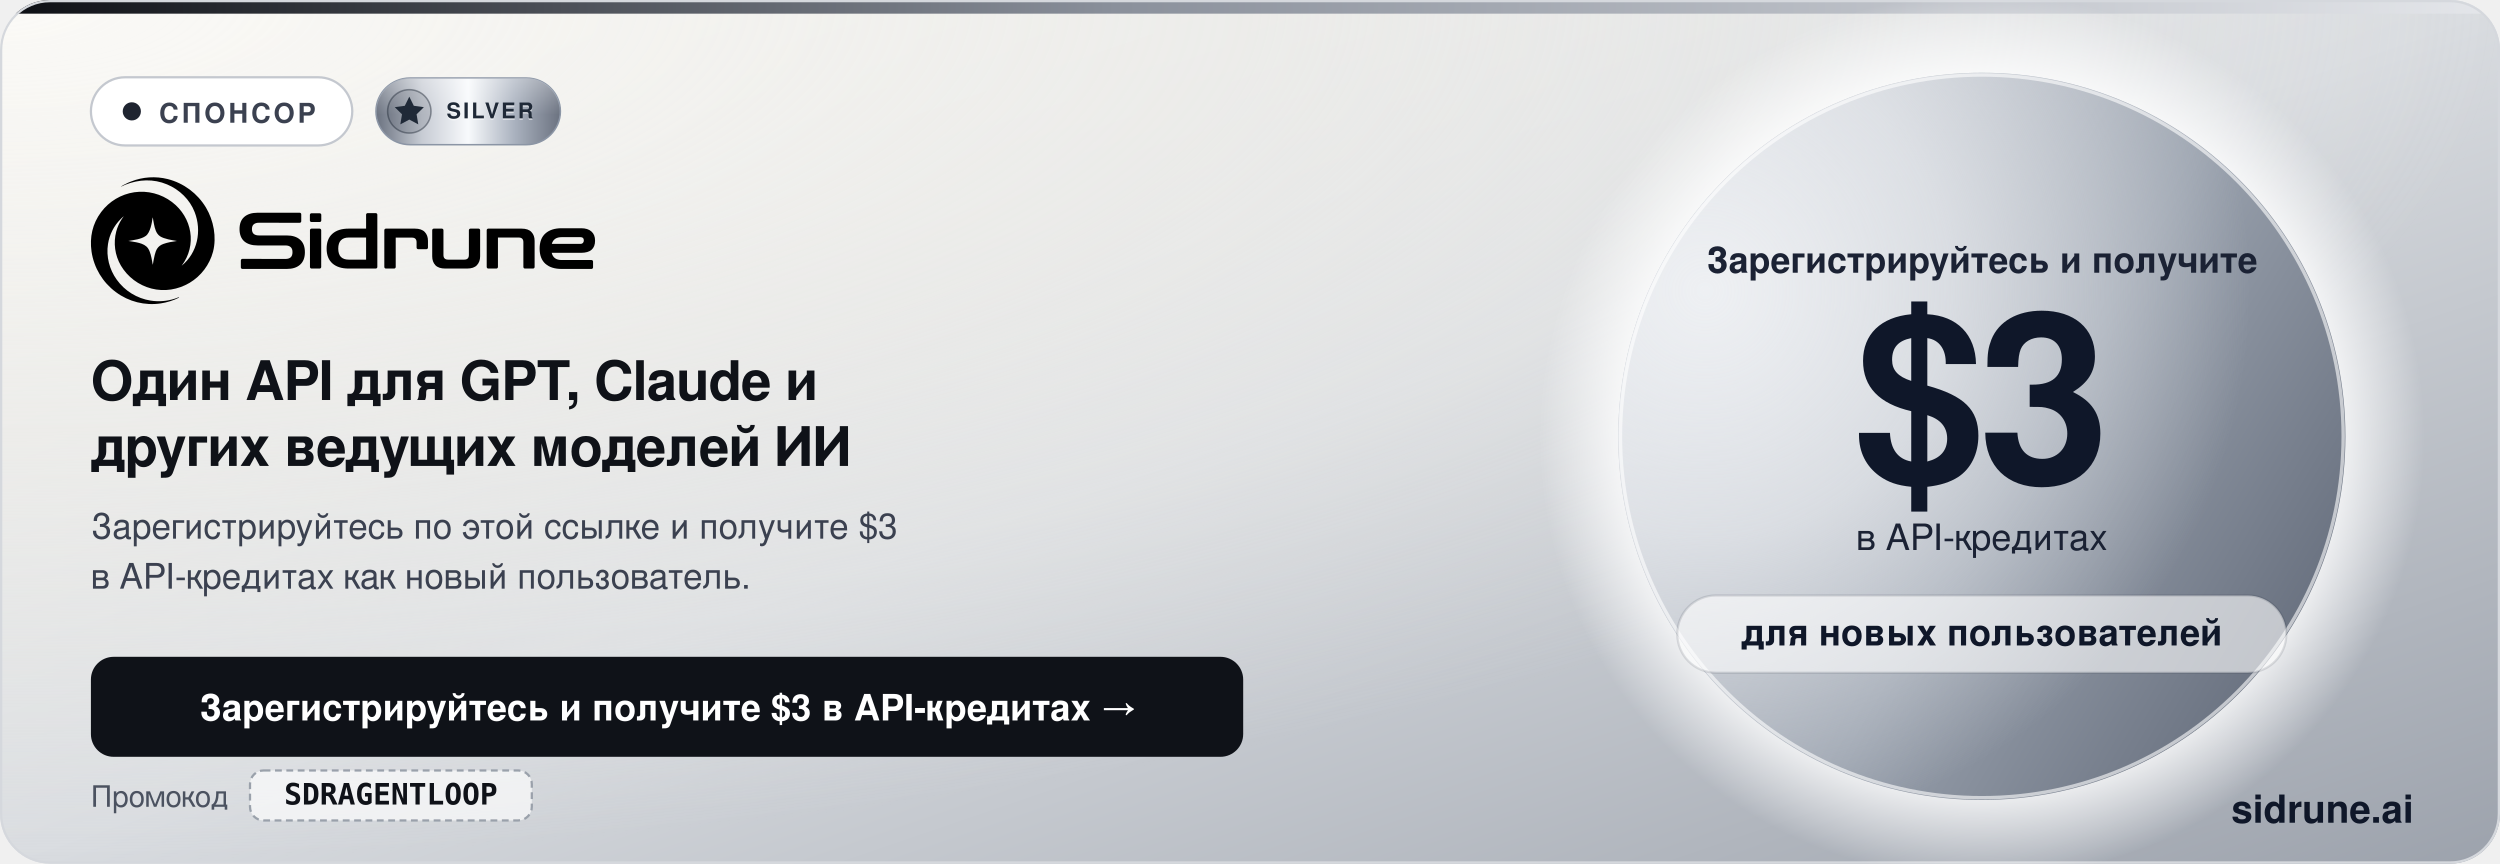
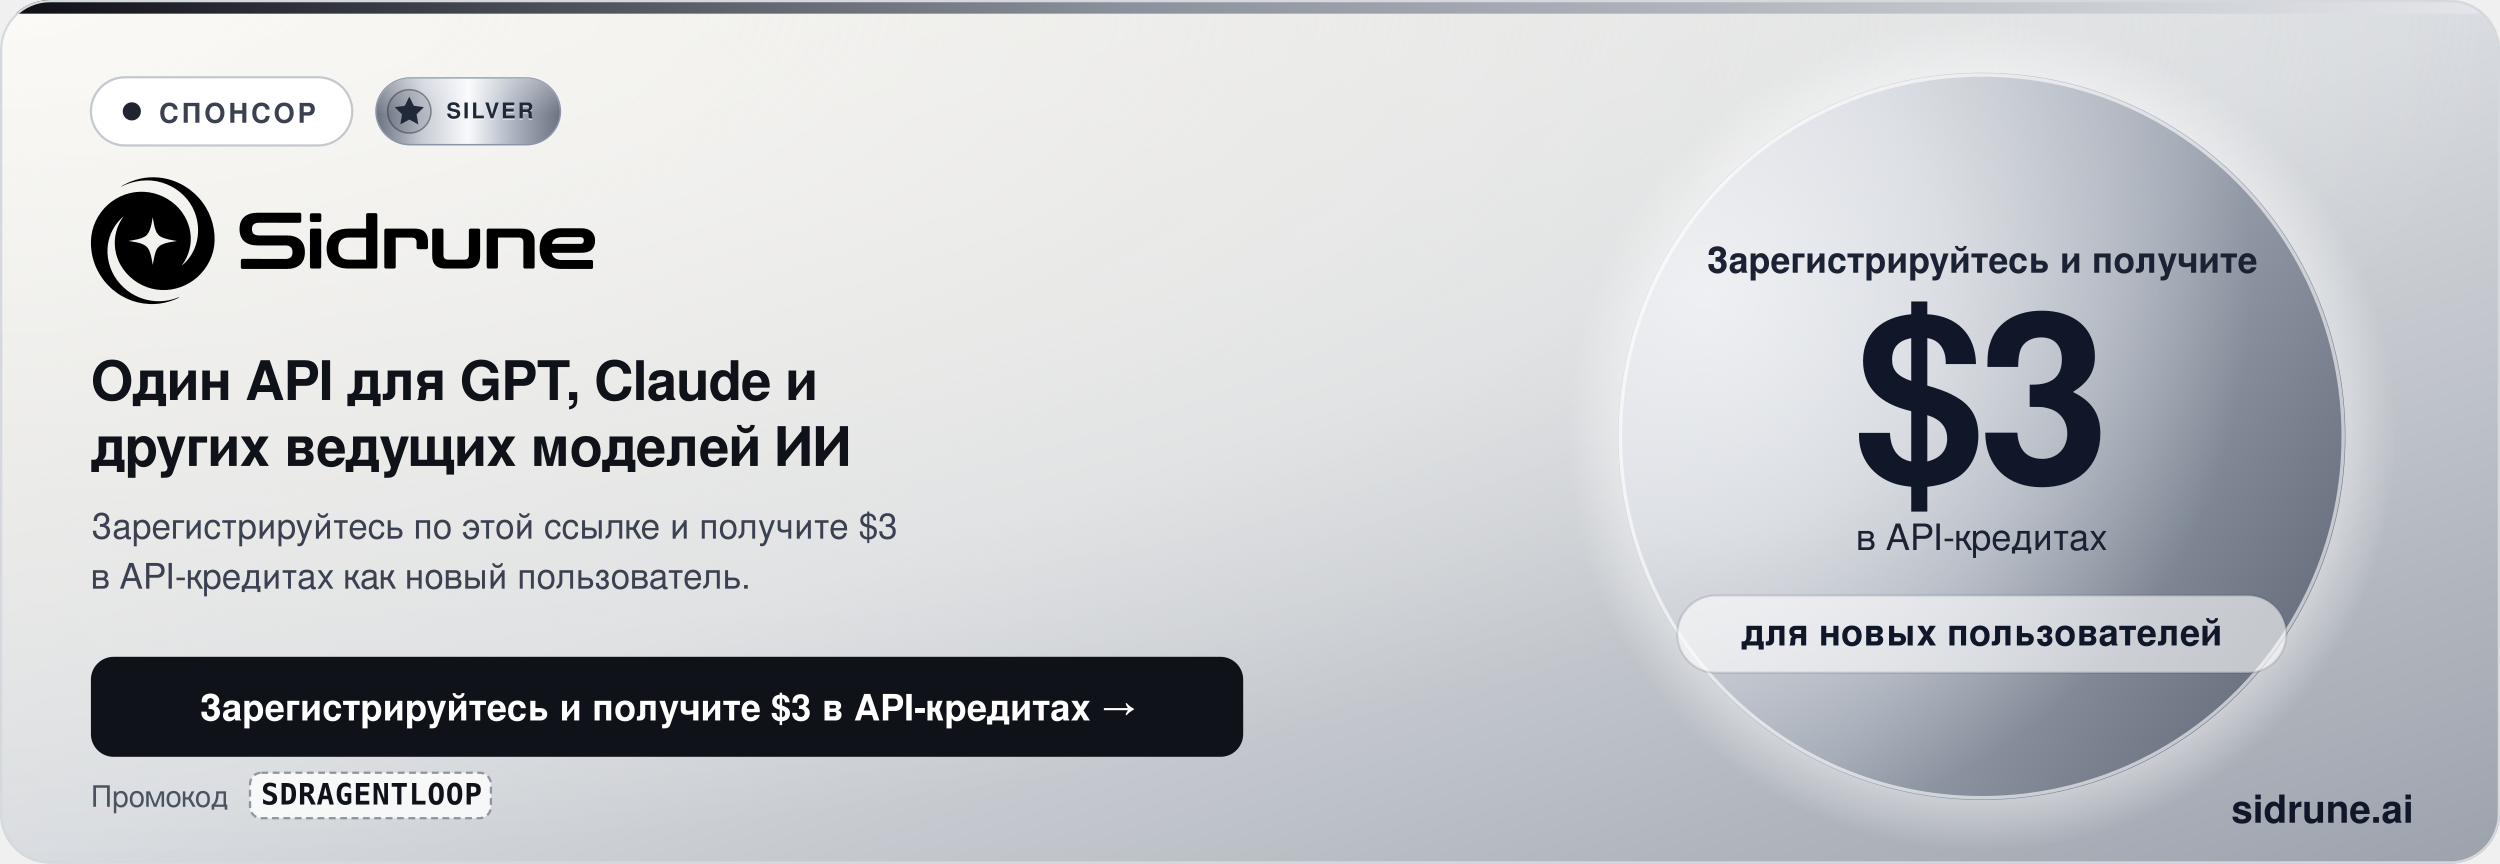
<svg xmlns="http://www.w3.org/2000/svg" width="1100" height="380" viewBox="0 0 1100 380" role="img" aria-label="Sidrune AI (Silver Sponsor): Один API для GPT, Claude и других ведущих моделей ИИ. Зарегистрируйтесь и получите $3 в API-кредитах.">
  <defs>
    <linearGradient id="bg" x1="0" y1="0" x2="1" y2="1">
      <stop offset="0" stop-color="#f4f3ef" />
      <stop offset=".5" stop-color="#d9dce0" />
      <stop offset="1" stop-color="#9ca2ac" />
    </linearGradient>
    <radialGradient id="hl" cx="0" cy="0" r="1" gradientUnits="objectBoundingBox">
      <stop offset="0" stop-color="#fbfaf7" />
      <stop offset=".5" stop-color="#f1f0ec" stop-opacity=".6" />
      <stop offset="1" stop-color="#f1f0ec" stop-opacity="0" />
    </radialGradient>
    <linearGradient id="stripe" x1="0" y1="0" x2="1" y2="0">
      <stop offset="0" stop-color="#0b0d12" />
      <stop offset=".45" stop-color="#8b919c" />
      <stop offset="1" stop-color="#e5e7eb" />
    </linearGradient>
    <radialGradient id="orbHl" cx=".12" cy=".3" r=".75">
      <stop offset="0" stop-color="#eef0f3" />
      <stop offset=".45" stop-color="#eef0f3" stop-opacity=".7" />
      <stop offset="1" stop-color="#eef0f3" stop-opacity="0" />
    </radialGradient>
    <linearGradient id="orb" x1="0" y1=".2" x2="1" y2=".8">
      <stop offset="0" stop-color="#c9cdd4" />
      <stop offset=".55" stop-color="#9aa2ae" />
      <stop offset="1" stop-color="#626a79" />
    </linearGradient>
    <radialGradient id="orbGlow" cx=".5" cy=".5" r=".5">
-       <stop offset=".82" stop-color="#ffffff" stop-opacity=".75" />
+       <stop offset=".88" stop-color="#ffffff" stop-opacity=".35" />
      <stop offset="1" stop-color="#ffffff" stop-opacity="0" />
    </radialGradient>
    <clipPath id="card">
      <rect width="1100" height="380" rx="22" />
    </clipPath>
  </defs>
  <g clip-path="url(#card)">
    <rect width="1100" height="380" fill="url(#bg)" />
    <rect width="1100" height="380" fill="url(#hl)" />
    <rect width="1100" height="6" fill="url(#stripe)" />
    <rect x=".5" y=".5" width="1099" height="379" rx="21.5" fill="none" stroke="#d5d8dd" />
  </g>
  <rect x="40" y="34" width="115" height="30" rx="15" fill="#ffffff" stroke="#c4c8cf" />
  <circle cx="58" cy="49" r="4" fill="#1f2430" />
  <text x="70" y="54" font-family="-apple-system, BlinkMacSystemFont, 'Segoe UI', Helvetica, Arial, sans-serif" font-size="12" font-weight="700" letter-spacing="1.3" fill="#3b4150">СПОНСОР</text>
  <svg x="165" y="34" width="82" height="30" viewBox="0 0 120 44">
    <defs>
      <linearGradient id="bm" x1="0" y1="0" x2="1" y2="0">
        <stop offset="0.00" stop-color="#6b7280" />
        <stop offset="0.25" stop-color="#c7ccd4" />
        <stop offset="0.50" stop-color="#f8fafc" />
        <stop offset="0.75" stop-color="#aab2bf" />
        <stop offset="1.00" stop-color="#6b7280" />
      </linearGradient>
      <linearGradient id="bs" x1="0" y1="0" x2="0" y2="1">
        <stop offset="0" stop-color="#fff" stop-opacity=".32" />
        <stop offset=".55" stop-color="#fff" stop-opacity="0" />
      </linearGradient>
    </defs>
    <rect x=".5" y=".5" width="119" height="43" rx="22" fill="url(#bm)" stroke="#8b95a5" />
    <rect x=".5" y=".5" width="119" height="43" rx="22" fill="url(#bs)" />
    <circle cx="22" cy="22" r="14" fill="#1f2937" fill-opacity=".14" stroke="#1f2937" stroke-opacity=".45" />
    <path d="M22 12.5l2.9 5.9 6.5.9-4.7 4.6 1.1 6.5L22 27.3l-5.8 3.1 1.1-6.5-4.7-4.6 6.5-.9z" fill="#1f2937" />
    <text x="46" y="27.5" text-anchor="start" font-family="-apple-system, BlinkMacSystemFont, 'Segoe UI', Helvetica, Arial, sans-serif" font-size="14" font-weight="800" letter-spacing="1.4" fill="#ffffff" fill-opacity=".55">SILVER</text>
    <text x="46" y="26.5" text-anchor="start" font-family="-apple-system, BlinkMacSystemFont, 'Segoe UI', Helvetica, Arial, sans-serif" font-size="14" font-weight="800" letter-spacing="1.4" fill="#1f2937">SILVER</text>
  </svg>
  <svg x="40" y="78" width="222" height="56" viewBox="0 0 555 140" fill="none">
    <path d="M166.677 100.837C165.714 100.837 164.933 100.056 164.933 99.093V91.495C164.933 90.531 165.716 89.75 166.68 89.752L213.976 89.834C216.478 89.834 218.383 89.265 219.691 88.128C221.055 86.934 221.738 85.029 221.738 82.413C221.738 79.798 221.055 77.921 219.691 76.784C218.383 75.59 216.478 74.993 213.976 74.993H183.442C177.13 74.993 172.212 73.486 168.686 70.473C165.218 67.402 163.483 62.91 163.483 56.997C163.483 51.083 165.218 46.619 168.686 43.606C172.212 40.535 177.13 39 183.442 39H229.632C230.595 39 231.376 39.781 231.376 40.744V48.341C231.376 49.305 230.593 50.087 229.629 50.085L184.892 50.003C182.447 50.003 180.542 50.571 179.177 51.709C177.812 52.789 177.13 54.551 177.13 56.997C177.13 59.442 177.812 61.233 179.177 62.37C180.542 63.45 182.447 63.99 184.892 63.99H215.426C221.738 63.99 226.628 65.554 230.096 68.682C233.622 71.752 235.384 76.329 235.384 82.413C235.384 88.441 233.622 93.018 230.096 96.145C226.628 99.273 221.738 100.837 215.426 100.837H166.677Z" fill="black" />
    <path d="M242.699 100.41C241.736 100.41 240.956 99.629 240.956 98.666V58.228C240.956 57.266 241.736 56.485 242.699 56.485H251.579C252.542 56.485 253.323 57.266 253.323 58.228V98.666C253.323 99.629 252.542 100.41 251.579 100.41H242.699ZM242.614 49.235C241.651 49.235 240.87 48.454 240.87 47.491V41.341C240.87 40.378 241.651 39.597 242.614 39.597H251.665C252.628 39.597 253.408 40.378 253.408 41.341V47.491C253.408 48.454 252.628 49.235 251.665 49.235H242.614Z" fill="black" />
    <path d="M315.064 98.666C315.064 99.629 314.284 100.41 313.321 100.41H302.697V41.17C302.697 40.207 303.478 39.426 304.441 39.426H313.321C314.284 39.426 315.064 40.207 315.064 41.17V98.666ZM312.932 100.41H283.506C275.887 100.41 269.945 98.534 265.68 94.781C261.416 91.028 259.283 85.598 259.283 78.49C259.283 71.326 261.416 65.867 265.68 62.114C269.945 58.361 275.887 56.485 283.506 56.485H312.079V66.293H283.506C279.81 66.293 276.967 67.317 274.977 69.364C273.044 71.354 272.077 74.396 272.077 78.49C272.077 82.527 273.044 85.569 274.977 87.616C276.967 89.606 279.81 90.602 283.506 90.602H312.932V100.41Z" fill="black" />
    <path d="M324.496 100.41C323.533 100.41 322.753 99.629 322.753 98.666V58.228C322.753 57.266 323.533 56.485 324.496 56.485H356.358C361.304 56.485 364.944 57.736 367.275 60.238C369.606 62.683 370.772 65.924 370.772 69.961V77.344C370.772 78.306 369.991 79.087 369.028 79.087H359.978C359.015 79.087 358.234 78.306 358.234 77.344V71.496C358.234 68.085 356.528 66.379 353.116 66.379H335.29V98.666C335.29 99.629 334.51 100.41 333.547 100.41H324.496Z" fill="black" />
    <path d="M389.841 100.41C384.837 100.41 381.17 99.159 378.839 96.657C376.564 94.155 375.427 90.914 375.427 86.934V58.228C375.427 57.266 376.208 56.485 377.171 56.485H386.051C387.014 56.485 387.794 57.266 387.794 58.228V85.484C387.794 88.896 389.5 90.602 392.912 90.602H410.652C414.064 90.602 415.77 88.896 415.77 85.484V58.228C415.77 57.266 416.551 56.485 417.514 56.485H426.394C427.357 56.485 428.137 57.266 428.137 58.228V86.934C428.137 90.914 426.972 94.155 424.64 96.657C422.366 99.159 418.727 100.41 413.723 100.41H389.841Z" fill="black" />
    <path d="M437.111 100.41C436.148 100.41 435.368 99.629 435.368 98.666V58.228C435.368 57.266 436.148 56.485 437.111 56.485H473.664C478.668 56.485 482.307 57.736 484.581 60.238C486.913 62.683 488.078 65.924 488.078 69.961V98.666C488.078 99.629 487.298 100.41 486.335 100.41H477.455C476.492 100.41 475.711 99.629 475.711 98.666V71.411C475.711 67.999 474.005 66.293 470.593 66.293H447.735V98.666C447.735 99.629 446.954 100.41 445.991 100.41H437.111Z" fill="black" />
    <path d="M517.816 100.837C510.196 100.837 504.254 98.96 499.99 95.207C495.725 91.398 493.593 85.825 493.593 78.49C493.593 71.098 495.725 65.526 499.99 61.773C504.254 57.963 510.196 56.058 517.816 56.058H539.139C544.142 56.058 547.952 57.252 550.568 59.641C553.24 61.972 554.576 65.327 554.576 69.705C554.576 78.632 549.431 83.096 539.139 83.096H506.898C508.092 88.384 511.732 91.028 517.816 91.028H550.615C551.578 91.028 552.359 91.809 552.359 92.772V99.093C552.359 100.056 551.578 100.837 550.615 100.837H517.816ZM517.816 65.867C511.959 65.867 508.348 68.34 506.984 73.287H538.542C539.679 73.287 540.56 72.946 541.186 72.264C541.868 71.582 542.209 70.643 542.209 69.449C542.209 67.061 540.987 65.867 538.542 65.867H517.816Z" fill="black" />
    <path d="M44.235 4.62C57.028 -0.439 71.083 -1.37 84.431 1.959C102.102 6.455 117.272 17.769 126.62 33.424C134.978 47.528 138.457 65.863 134.342 81.855C130.526 96.213 121.258 108.516 108.509 116.146C95.806 123.62 80.882 126.1 66.54 122.379C52.503 118.74 40.467 109.71 33.048 97.25C26.378 85.884 24.518 72.327 27.88 59.584C29.178 54.732 31.242 50.118 33.993 45.916C34.731 44.782 35.467 43.866 36.214 42.792C35.207 43.522 33.599 45.121 32.666 46.041C25.255 53.469 20.397 63.061 18.795 73.431C16.612 87.065 20.342 101.499 28.415 112.644C37.254 124.995 50.679 133.285 65.682 135.653C74.662 137.077 83.854 136.328 92.486 133.47C93.365 133.172 95.763 132.362 96.456 131.989C96.933 132.112 96.806 132.004 97.019 132.348C91.26 135.385 83.354 137.791 76.921 138.736C59.442 141.385 41.63 136.914 27.473 126.325C12.951 115.619 3.306 99.556 0.684 81.705C-1.565 66.004 1.674 51.04 11.267 38.264C20.077 26.48 33.185 18.653 47.737 16.483C62.406 14.368 77.311 18.219 89.12 27.175C111.458 44.057 116.927 74.736 99.793 97.321C117.364 83.149 122.142 59.018 114.144 38.348C108.756 24.424 97.499 13.624 83.816 7.87C68.723 1.524 52.871 2.234 37.835 8.202C36.673 8.834 34.601 9.749 33.371 10.282L33.203 10.144C34.126 9.347 36.995 7.82 37.875 7.471C39.544 6.475 42.38 5.353 44.235 4.62ZM67.894 44.065C67.176 49.953 65.386 60.824 60.353 64.501C55.298 68.195 47.264 68.949 41.227 70.067C48.218 71.333 58.62 71.916 62.842 78.202C65.392 81.998 66.472 87.689 67.296 92.138C67.441 92.918 67.81 95.783 68.014 96.31C68.294 95.761 68.704 92.575 68.847 91.769C69.222 89.679 69.659 87.602 70.16 85.539C71.579 79.728 73.544 75.638 79.586 73.379C83.966 71.742 89.967 70.69 94.641 70.088C89.253 69.155 80.571 67.888 76.079 64.905C74.935 64.147 73.944 63.179 73.157 62.054C70.309 58.051 69.553 52.355 68.647 47.644C68.542 47.099 68.192 44.35 67.894 44.065ZM33.197 10.339C33.114 10.359 33.17 10.352 33.028 10.311C33.061 10.274 33.101 10.236 33.147 10.194L33.197 10.339ZM33.203 10.144C33.183 10.161 33.165 10.178 33.147 10.194L33.134 10.157L33.171 10.118L33.203 10.144Z" fill="black" />
  </svg>
  <text x="40" y="176" font-family="-apple-system, BlinkMacSystemFont, 'Segoe UI', Helvetica, Arial, sans-serif" font-size="24" font-weight="800" letter-spacing="-0.4" fill="#0f1218">Один API для GPT, Claude и</text>
  <text x="40" y="205" font-family="-apple-system, BlinkMacSystemFont, 'Segoe UI', Helvetica, Arial, sans-serif" font-size="24" font-weight="800" letter-spacing="-0.4" fill="#0f1218">других ведущих моделей ИИ</text>
  <text x="40" y="237" font-family="-apple-system, BlinkMacSystemFont, 'Segoe UI', Helvetica, Arial, sans-serif" font-size="15.5" fill="#3b4150">Зарегистрируйтесь по этой ссылке и получите $3</text>
  <text x="40" y="259" font-family="-apple-system, BlinkMacSystemFont, 'Segoe UI', Helvetica, Arial, sans-serif" font-size="15.5" fill="#3b4150">в API-кредитах как новый пользователь.</text>
  <rect x="40" y="289" width="507" height="44" rx="10" fill="#0f1218" />
  <text x="294" y="317" text-anchor="middle" font-family="-apple-system, BlinkMacSystemFont, 'Segoe UI', Helvetica, Arial, sans-serif" font-size="16" font-weight="800" fill="#ffffff">Зарегистрируйтесь и получите $3 в API-кредитах →</text>
  <text x="40" y="355" font-family="-apple-system, BlinkMacSystemFont, 'Segoe UI', Helvetica, Arial, sans-serif" font-size="13" fill="#4b5260">Промокод</text>
-   <rect x="110" y="339" width="124" height="22" rx="6" fill="#ffffff" fill-opacity=".65" stroke="#9aa1ab" stroke-dasharray="3 2" />
-   <text x="172" y="354" text-anchor="middle" font-family="'SF Mono', ui-monospace, Menlo, Consolas, monospace" font-size="13" font-weight="700" fill="#0f1218">SDRAGENTLOOP</text>
-   <circle cx="872" cy="192" r="196" fill="url(#orbGlow)" />
+   <rect x="110" y="340" width="106" height="20" rx="5" fill="#ffffff" fill-opacity=".8" stroke="#8d95a1" stroke-width="1" stroke-dasharray="3 2" />
+   <text x="163.5" y="354" text-anchor="middle" font-family="'SF Mono', ui-monospace, Menlo, Consolas, monospace" font-size="13" font-weight="800" letter-spacing=".3" fill="#0f1218">SDRAGENTLOOP</text>
+   <circle cx="872" cy="192" r="182" fill="url(#orbGlow)" />
  <circle cx="872" cy="192" r="160" fill="url(#orb)" />
  <circle cx="872" cy="192" r="160" fill="url(#orbHl)" />
  <circle cx="872" cy="192" r="159" fill="none" stroke="#ffffff" stroke-opacity=".6" stroke-width="1.5" />
  <text x="872" y="120" text-anchor="middle" font-family="-apple-system, BlinkMacSystemFont, 'Segoe UI', Helvetica, Arial, sans-serif" font-size="15.7" font-weight="600" fill="#1b2234">Зарегистрируйтесь и получите</text>
  <text x="872" y="212" text-anchor="middle" font-family="-apple-system, BlinkMacSystemFont, 'Segoe UI', Helvetica, Arial, sans-serif" font-size="104" font-weight="800" letter-spacing="-3" fill="#0f1729">$3</text>
  <text x="872" y="242" text-anchor="middle" font-family="-apple-system, BlinkMacSystemFont, 'Segoe UI', Helvetica, Arial, sans-serif" font-size="16" fill="#1b2234">в API-кредитах</text>
  <rect x="738" y="262" width="268" height="34" rx="17" fill="#ffffff" fill-opacity=".6" stroke="#0f1729" stroke-opacity=".12" />
  <text x="872" y="284" text-anchor="middle" font-family="-apple-system, BlinkMacSystemFont, 'Segoe UI', Helvetica, Arial, sans-serif" font-size="16" font-weight="700" fill="#0f1729">для новых пользователей</text>
  <text x="1062" y="362" text-anchor="end" font-family="-apple-system, BlinkMacSystemFont, 'Segoe UI', Helvetica, Arial, sans-serif" font-size="17" font-weight="800" fill="#0f1729">sidrune.ai</text>
</svg>
